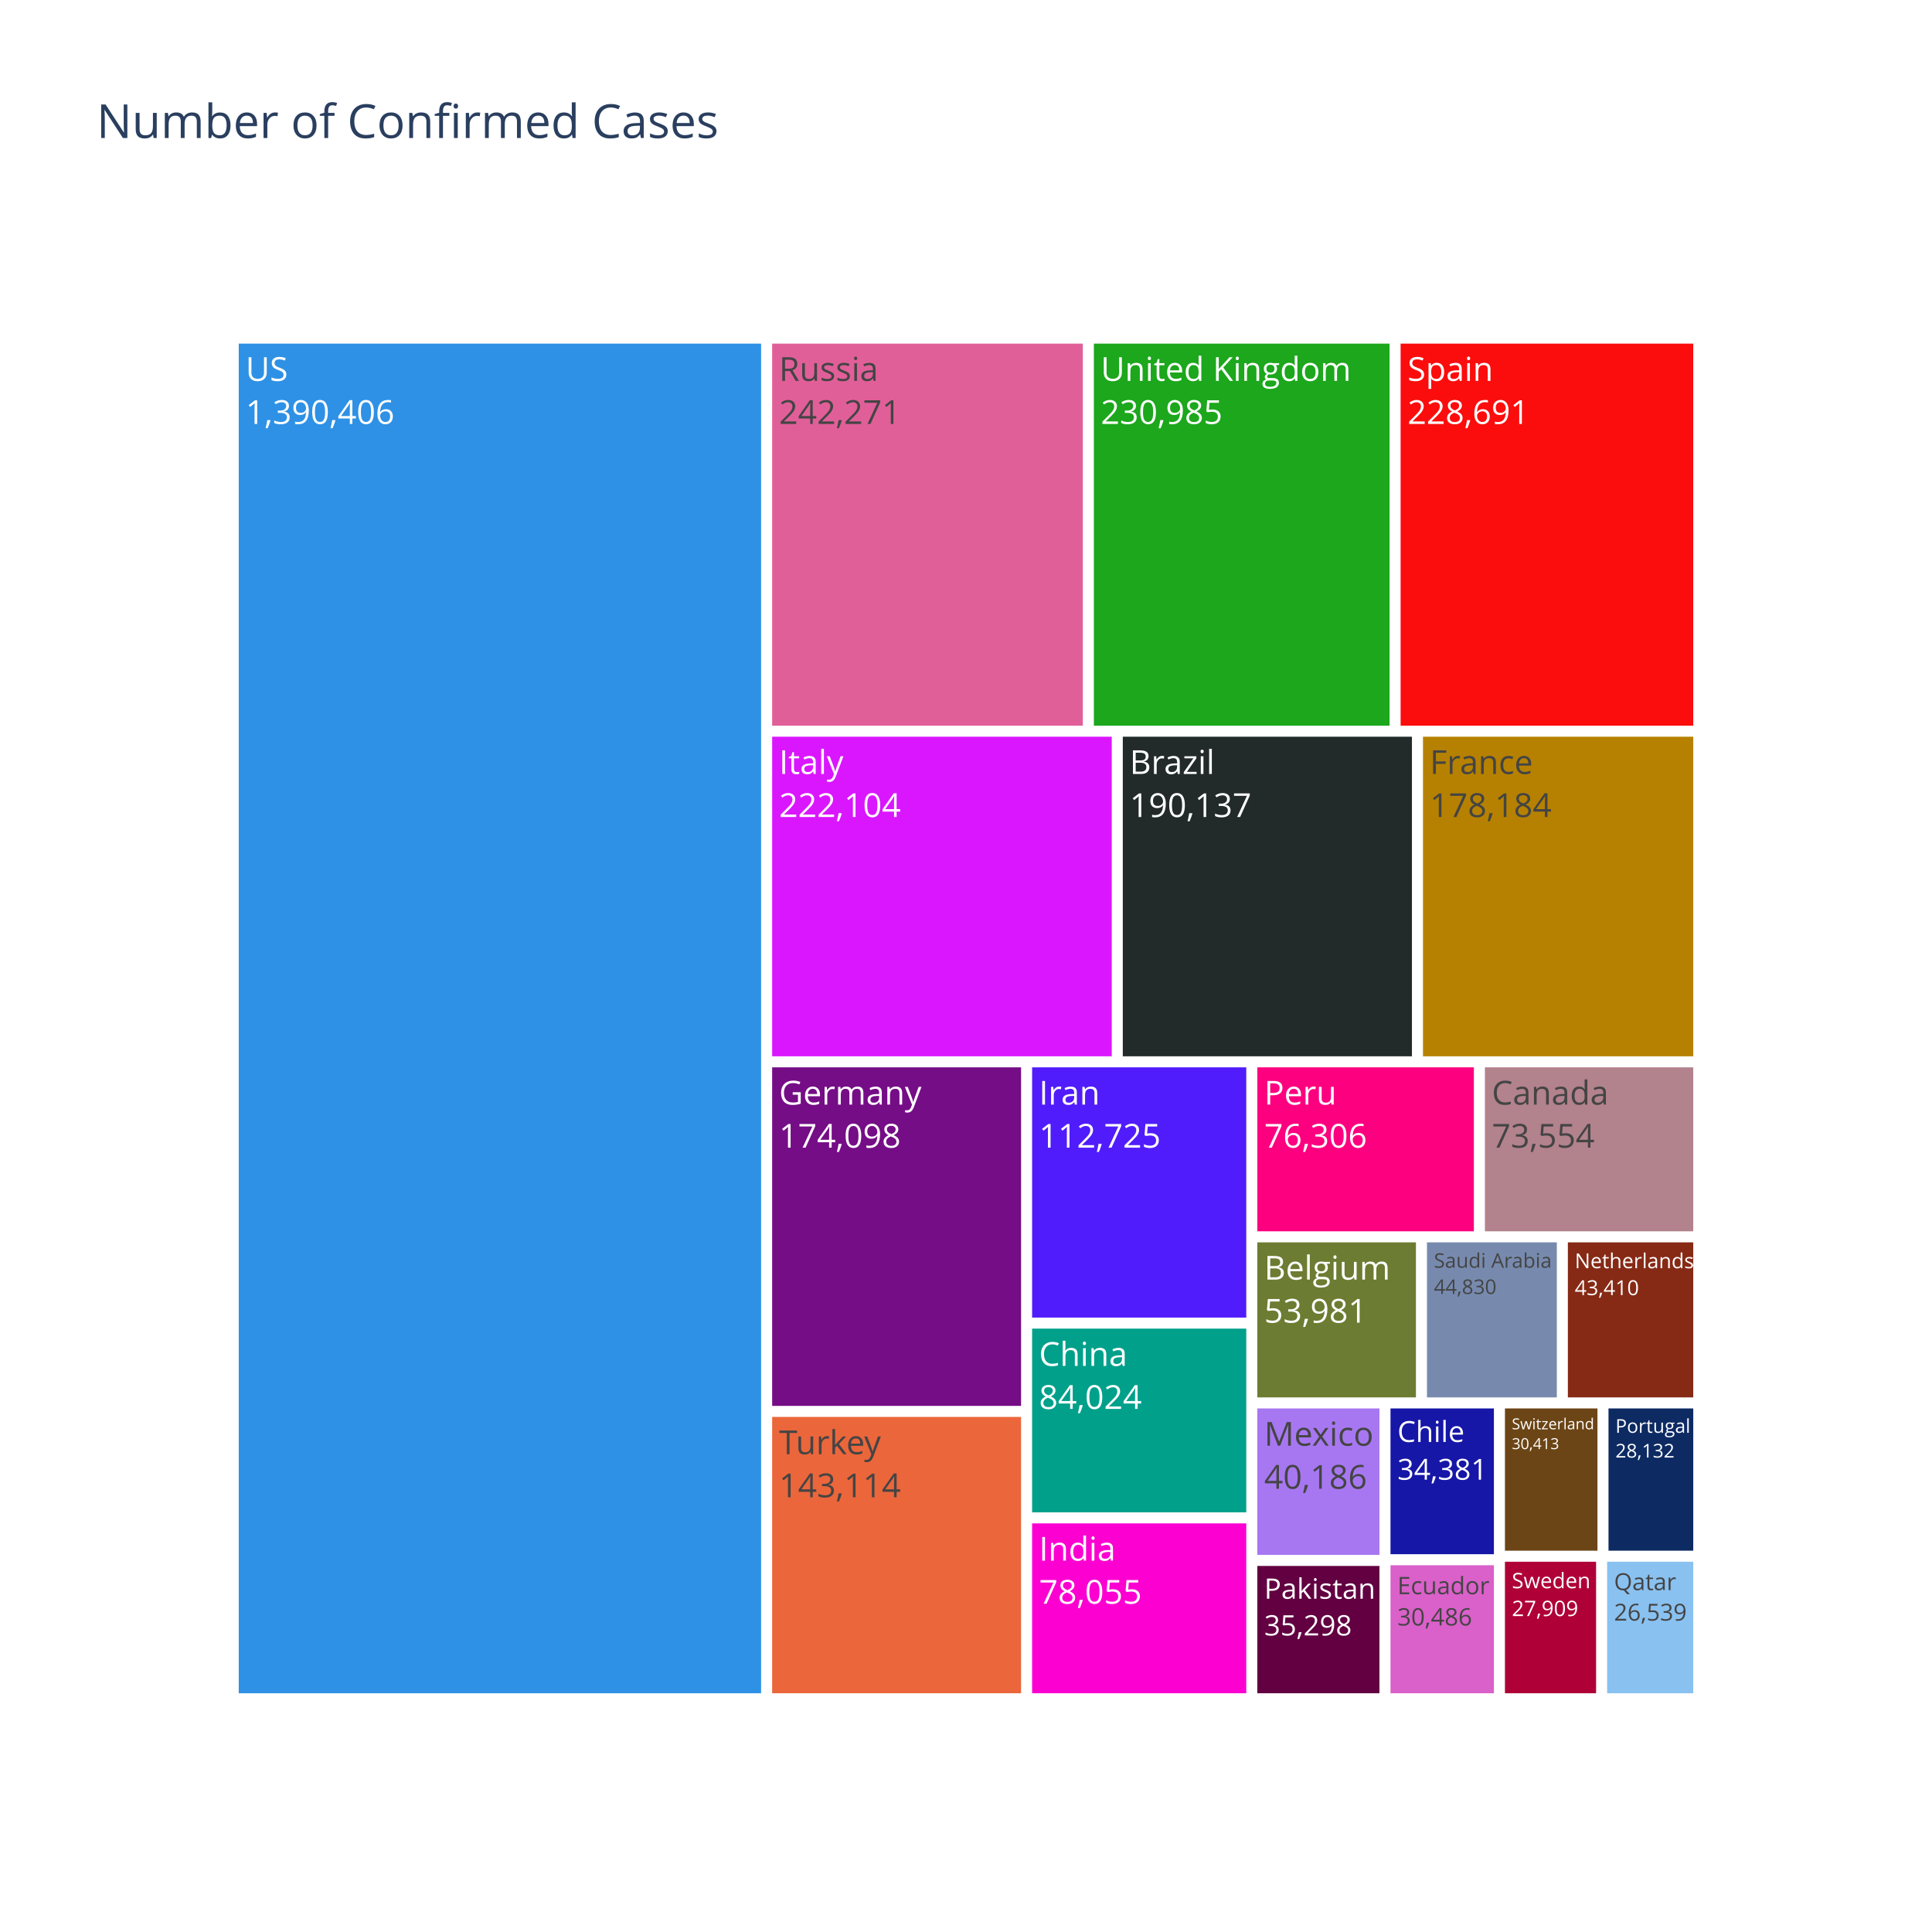
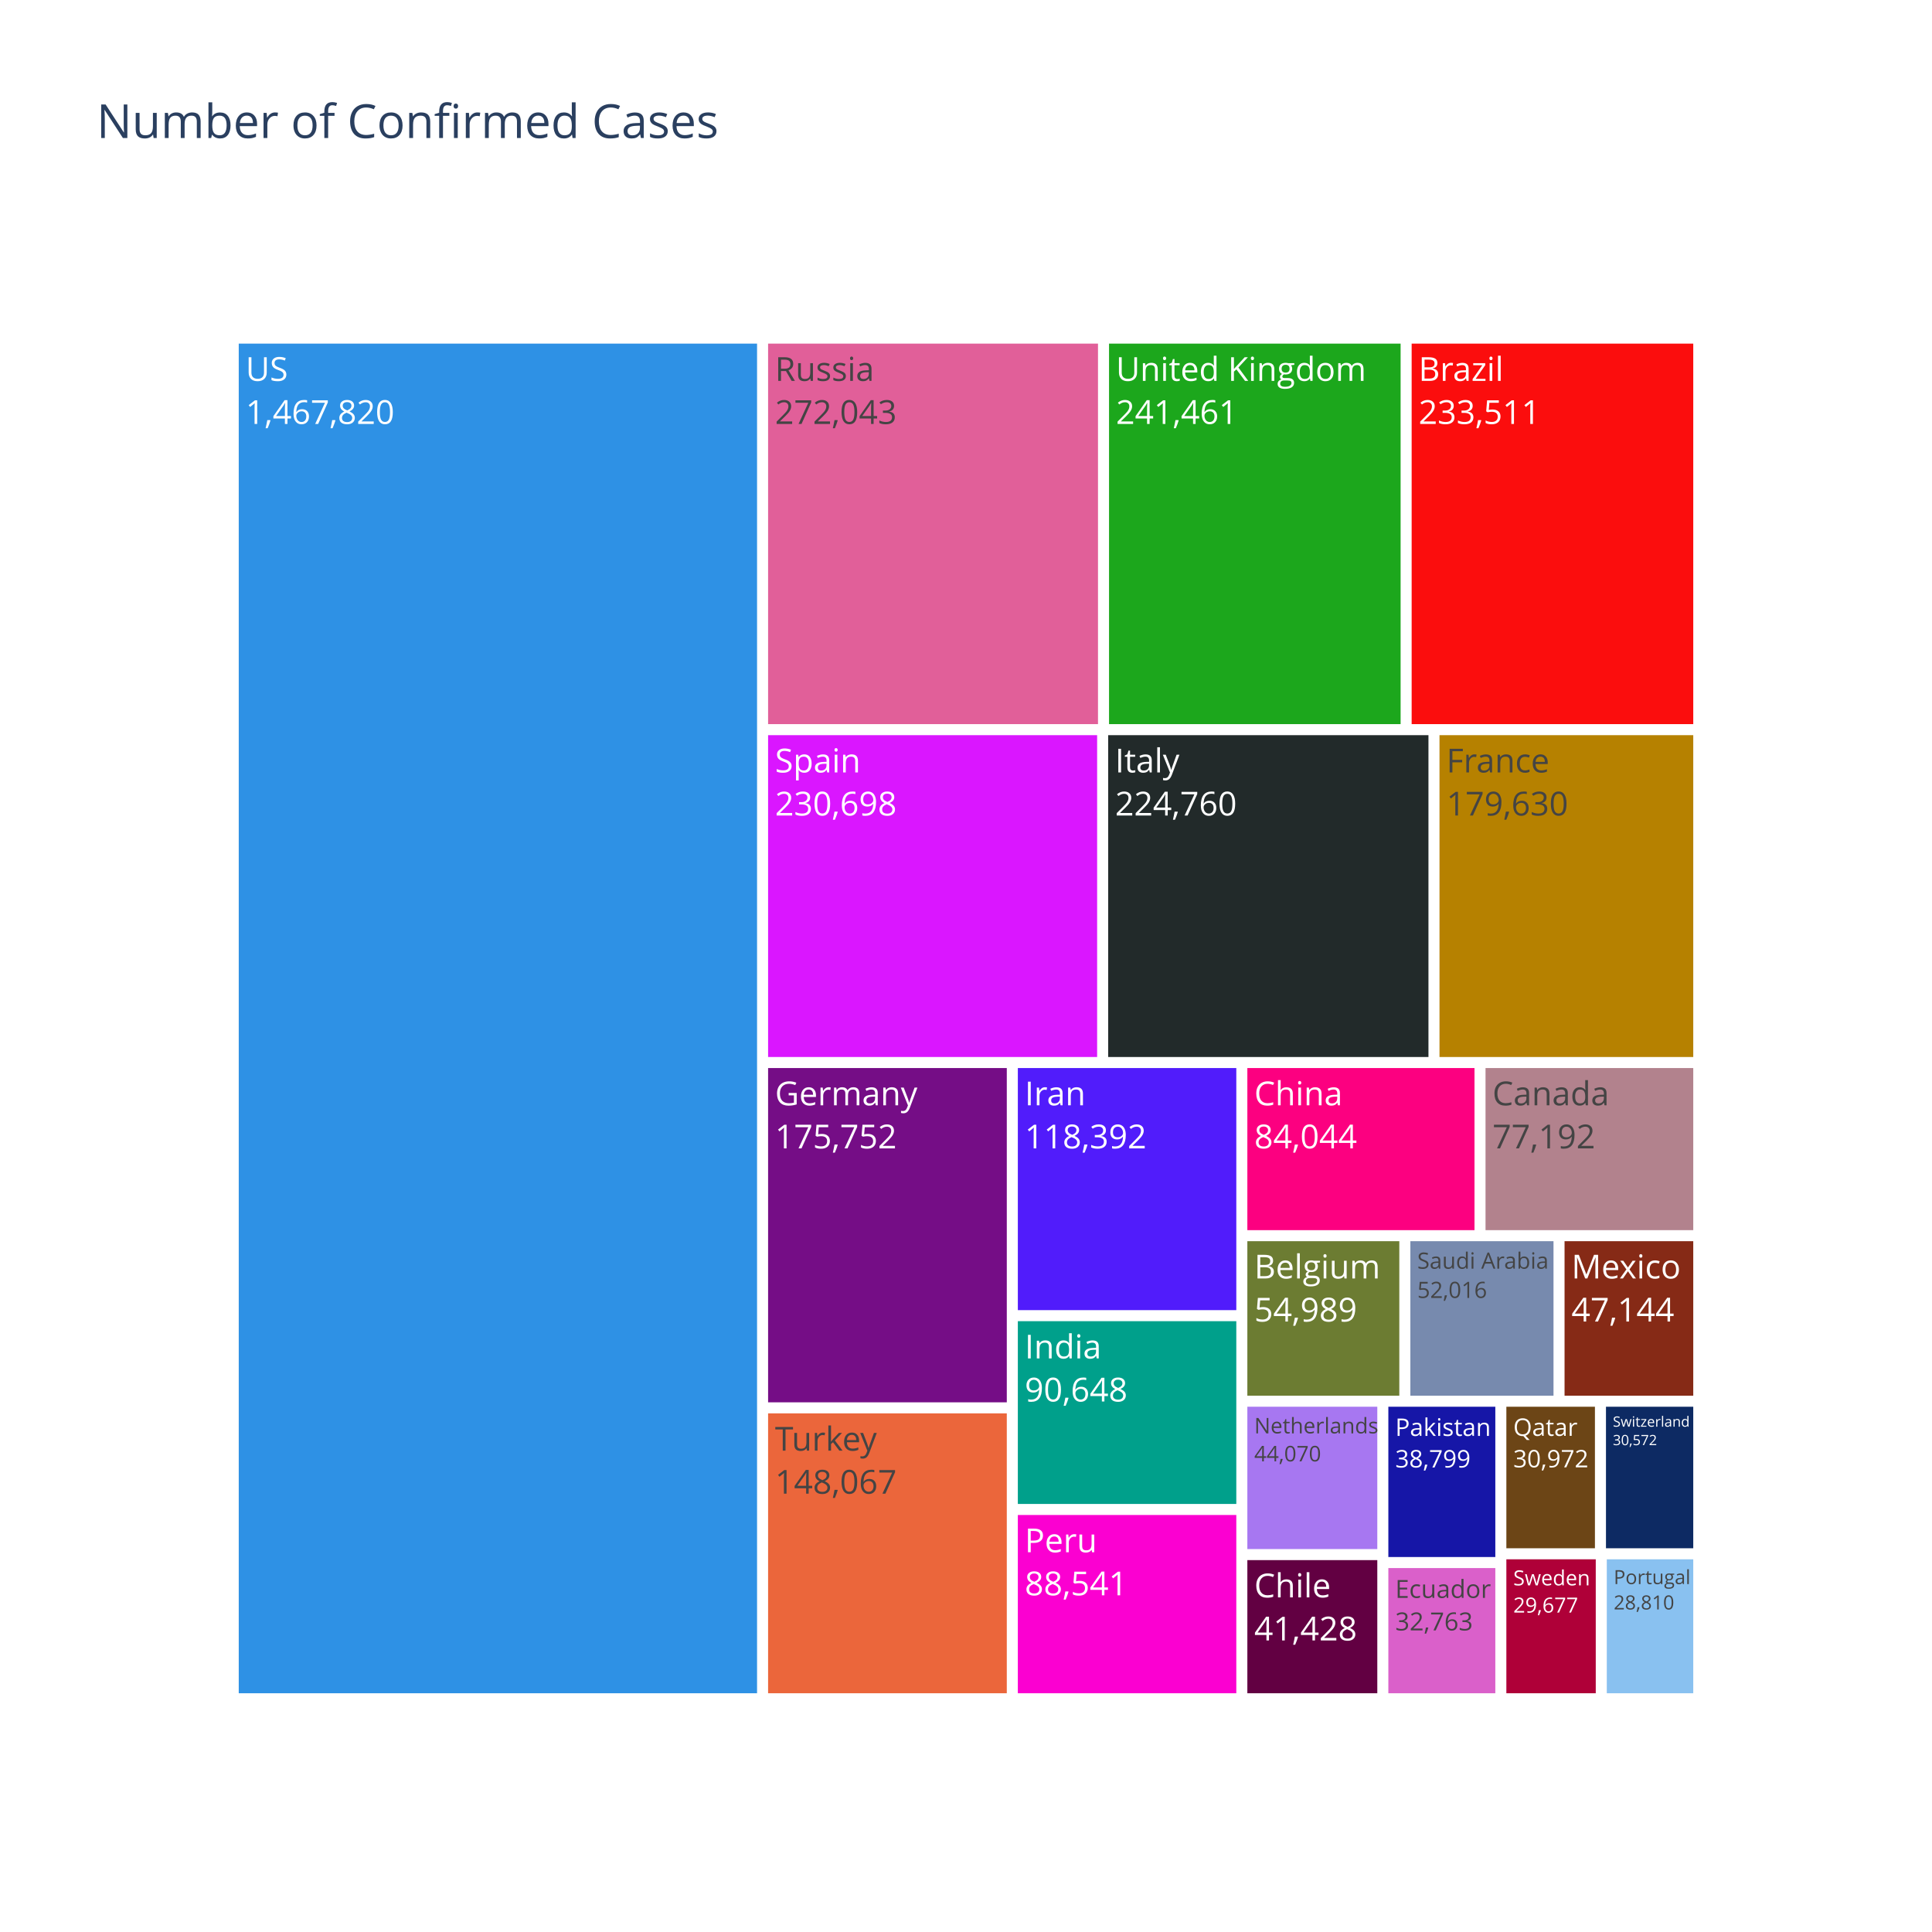
<svg xmlns="http://www.w3.org/2000/svg" class="main-svg" width="700" height="700" style="" viewBox="0 0 700 700">
  <rect x="0" y="0" width="700" height="700" style="fill: rgb(255, 255, 255); fill-opacity: 1;" />
-   <defs id="defs-e73ad4">
+   <defs id="defs-1c6aef">
    <g class="clips" />
    <g class="gradients" />
  </defs>
  <g class="bglayer" />
  <g class="layer-below">
    <g class="imagelayer" />
    <g class="shapelayer" />
  </g>
  <g class="cartesianlayer" />
  <g class="polarlayer" />
  <g class="ternarylayer" />
  <g class="geolayer" />
  <g class="funnelarealayer" />
  <g class="pielayer" />
  <g class="treemaplayer">
    <g class="trace treemap" style="opacity: 1;">
      <g class="slice cursor-pointer">
        <path class="surface" d="M80,100L620,100L620,620L80,620Z" style="pointer-events: all; stroke-width: 0; fill: rgb(0, 0, 0); fill-opacity: 0; stroke: rgb(0, 0, 0); stroke-opacity: 0; opacity: 0;" />
        <g class="slicetext">
          <text data-notex="1" class="slicetext" text-anchor="start" x="0" y="0" style="font-family: 'Open Sans', verdana, arial, sans-serif; font-size: 12px; fill: rgb(42, 63, 95); fill-opacity: 1; white-space: pre;" transform="translate(86,114)"> </text>
        </g>
      </g>
      <g class="slice cursor-pointer">
-         <path class="surface" d="M86,124L276.263,124L276.263,614L86,614Z" style="pointer-events: all; stroke-width: 1; fill: rgb(46, 145, 229); fill-opacity: 1; stroke: rgb(255, 255, 255); stroke-opacity: 1; opacity: 1;" />
+         <path class="surface" d="M86,124L274.794,124L274.794,614L86,614Z" style="pointer-events: all; stroke-width: 1; fill: rgb(46, 145, 229); fill-opacity: 1; stroke: rgb(255, 255, 255); stroke-opacity: 1; opacity: 1;" />
        <g class="slicetext">
          <text data-notex="1" class="slicetext" text-anchor="start" x="0" y="0" style="font-family: 'Open Sans', verdana, arial, sans-serif; font-size: 12px; fill: rgb(255, 255, 255); fill-opacity: 1; white-space: pre;" transform="translate(89,138)">
            <tspan class="line" dy="0em" x="0" y="0">US</tspan>
-             <tspan class="line" dy="1.3em" x="0" y="0">1,390,406</tspan>
-           </text>
-         </g>
-       </g>
-       <g class="slice cursor-pointer">
-         <path class="surface" d="M279.263,124L392.83,124L392.83,263.422L279.263,263.422Z" style="pointer-events: all; stroke-width: 1; fill: rgb(225, 95, 153); fill-opacity: 1; stroke: rgb(255, 255, 255); stroke-opacity: 1; opacity: 1;" />
-         <g class="slicetext">
-           <text data-notex="1" class="slicetext" text-anchor="start" x="0" y="0" style="font-family: 'Open Sans', verdana, arial, sans-serif; font-size: 12px; fill: rgb(68, 68, 68); fill-opacity: 1; white-space: pre;" transform="translate(282.2626,138)">
+             <tspan class="line" dy="1.3em" x="0" y="0">1,467,820</tspan>
+           </text>
+         </g>
+       </g>
+       <g class="slice cursor-pointer">
+         <path class="surface" d="M277.794,124L398.324,124L398.324,262.865L277.794,262.865Z" style="pointer-events: all; stroke-width: 1; fill: rgb(225, 95, 153); fill-opacity: 1; stroke: rgb(255, 255, 255); stroke-opacity: 1; opacity: 1;" />
+         <g class="slicetext">
+           <text data-notex="1" class="slicetext" text-anchor="start" x="0" y="0" style="font-family: 'Open Sans', verdana, arial, sans-serif; font-size: 12px; fill: rgb(68, 68, 68); fill-opacity: 1; white-space: pre;" transform="translate(280.794,138)">
            <tspan class="line" dy="0em" x="0" y="0">Russia</tspan>
-             <tspan class="line" dy="1.3em" x="0" y="0">242,271</tspan>
-           </text>
-         </g>
-       </g>
-       <g class="slice cursor-pointer">
-         <path class="surface" d="M395.83,124L503.967,124L503.967,263.422L395.83,263.422Z" style="pointer-events: all; stroke-width: 1; fill: rgb(28, 167, 28); fill-opacity: 1; stroke: rgb(255, 255, 255); stroke-opacity: 1; opacity: 1;" />
-         <g class="slicetext">
-           <text data-notex="1" class="slicetext" text-anchor="start" x="0" y="0" style="font-family: 'Open Sans', verdana, arial, sans-serif; font-size: 12px; fill: rgb(255, 255, 255); fill-opacity: 1; white-space: pre;" transform="translate(398.8298,138)">
+             <tspan class="line" dy="1.3em" x="0" y="0">272,043</tspan>
+           </text>
+         </g>
+       </g>
+       <g class="slice cursor-pointer">
+         <path class="surface" d="M401.324,124L507.967,124L507.967,262.865L401.324,262.865Z" style="pointer-events: all; stroke-width: 1; fill: rgb(28, 167, 28); fill-opacity: 1; stroke: rgb(255, 255, 255); stroke-opacity: 1; opacity: 1;" />
+         <g class="slicetext">
+           <text data-notex="1" class="slicetext" text-anchor="start" x="0" y="0" style="font-family: 'Open Sans', verdana, arial, sans-serif; font-size: 12px; fill: rgb(255, 255, 255); fill-opacity: 1; white-space: pre;" transform="translate(404.3238,138)">
            <tspan class="line" dy="0em" x="0" y="0">United Kingdom</tspan>
-             <tspan class="line" dy="1.3em" x="0" y="0">230,985</tspan>
-           </text>
-         </g>
-       </g>
-       <g class="slice cursor-pointer">
-         <path class="surface" d="M506.967,124L614,124L614,263.422L506.967,263.422Z" style="pointer-events: all; stroke-width: 1; fill: rgb(251, 13, 13); fill-opacity: 1; stroke: rgb(255, 255, 255); stroke-opacity: 1; opacity: 1;" />
-         <g class="slicetext">
-           <text data-notex="1" class="slicetext" text-anchor="start" x="0" y="0" style="font-family: 'Open Sans', verdana, arial, sans-serif; font-size: 12px; fill: rgb(255, 255, 255); fill-opacity: 1; white-space: pre;" transform="translate(509.9668,138)">
+             <tspan class="line" dy="1.3em" x="0" y="0">241,461</tspan>
+           </text>
+         </g>
+       </g>
+       <g class="slice cursor-pointer">
+         <path class="surface" d="M510.967,124L614,124L614,262.865L510.967,262.865Z" style="pointer-events: all; stroke-width: 1; fill: rgb(251, 13, 13); fill-opacity: 1; stroke: rgb(255, 255, 255); stroke-opacity: 1; opacity: 1;" />
+         <g class="slicetext">
+           <text data-notex="1" class="slicetext" text-anchor="start" x="0" y="0" style="font-family: 'Open Sans', verdana, arial, sans-serif; font-size: 12px; fill: rgb(255, 255, 255); fill-opacity: 1; white-space: pre;" transform="translate(513.9669,138)">
+             <tspan class="line" dy="0em" x="0" y="0">Brazil</tspan>
+             <tspan class="line" dy="1.3em" x="0" y="0">233,511</tspan>
+           </text>
+         </g>
+       </g>
+       <g class="slice cursor-pointer">
+         <path class="surface" d="M277.794,265.865L398.012,265.865L398.012,383.474L277.794,383.474Z" style="pointer-events: all; stroke-width: 1; fill: rgb(218, 22, 255); fill-opacity: 1; stroke: rgb(255, 255, 255); stroke-opacity: 1; opacity: 1;" />
+         <g class="slicetext">
+           <text data-notex="1" class="slicetext" text-anchor="start" x="0" y="0" style="font-family: 'Open Sans', verdana, arial, sans-serif; font-size: 12px; fill: rgb(255, 255, 255); fill-opacity: 1; white-space: pre;" transform="translate(280.794,279.8649)">
            <tspan class="line" dy="0em" x="0" y="0">Spain</tspan>
-             <tspan class="line" dy="1.3em" x="0" y="0">228,691</tspan>
-           </text>
-         </g>
-       </g>
-       <g class="slice cursor-pointer">
-         <path class="surface" d="M279.263,266.422L403.311,266.422L403.311,383.217L279.263,383.217Z" style="pointer-events: all; stroke-width: 1; fill: rgb(218, 22, 255); fill-opacity: 1; stroke: rgb(255, 255, 255); stroke-opacity: 1; opacity: 1;" />
-         <g class="slicetext">
-           <text data-notex="1" class="slicetext" text-anchor="start" x="0" y="0" style="font-family: 'Open Sans', verdana, arial, sans-serif; font-size: 12px; fill: rgb(255, 255, 255); fill-opacity: 1; white-space: pre;" transform="translate(282.2626,280.4224)">
+             <tspan class="line" dy="1.3em" x="0" y="0">230,698</tspan>
+           </text>
+         </g>
+       </g>
+       <g class="slice cursor-pointer">
+         <path class="surface" d="M401.012,265.865L518.058,265.865L518.058,383.474L401.012,383.474Z" style="pointer-events: all; stroke-width: 1; fill: rgb(34, 42, 42); fill-opacity: 1; stroke: rgb(255, 255, 255); stroke-opacity: 1; opacity: 1;" />
+         <g class="slicetext">
+           <text data-notex="1" class="slicetext" text-anchor="start" x="0" y="0" style="font-family: 'Open Sans', verdana, arial, sans-serif; font-size: 12px; fill: rgb(255, 255, 255); fill-opacity: 1; white-space: pre;" transform="translate(404.0118,279.8649)">
            <tspan class="line" dy="0em" x="0" y="0">Italy</tspan>
-             <tspan class="line" dy="1.3em" x="0" y="0">222,104</tspan>
-           </text>
-         </g>
-       </g>
-       <g class="slice cursor-pointer">
-         <path class="surface" d="M406.311,266.422L512.074,266.422L512.074,383.217L406.311,383.217Z" style="pointer-events: all; stroke-width: 1; fill: rgb(34, 42, 42); fill-opacity: 1; stroke: rgb(255, 255, 255); stroke-opacity: 1; opacity: 1;" />
-         <g class="slicetext">
-           <text data-notex="1" class="slicetext" text-anchor="start" x="0" y="0" style="font-family: 'Open Sans', verdana, arial, sans-serif; font-size: 12px; fill: rgb(255, 255, 255); fill-opacity: 1; white-space: pre;" transform="translate(409.3115,280.4224)">
-             <tspan class="line" dy="0em" x="0" y="0">Brazil</tspan>
-             <tspan class="line" dy="1.3em" x="0" y="0">190,137</tspan>
-           </text>
-         </g>
-       </g>
-       <g class="slice cursor-pointer">
-         <path class="surface" d="M515.074,266.422L614,266.422L614,383.217L515.074,383.217Z" style="pointer-events: all; stroke-width: 1; fill: rgb(182, 129, 0); fill-opacity: 1; stroke: rgb(255, 255, 255); stroke-opacity: 1; opacity: 1;" />
-         <g class="slicetext">
-           <text data-notex="1" class="slicetext" text-anchor="start" x="0" y="0" style="font-family: 'Open Sans', verdana, arial, sans-serif; font-size: 12px; fill: rgb(68, 68, 68); fill-opacity: 1; white-space: pre;" transform="translate(518.0744,280.4224)">
+             <tspan class="line" dy="1.3em" x="0" y="0">224,760</tspan>
+           </text>
+         </g>
+       </g>
+       <g class="slice cursor-pointer">
+         <path class="surface" d="M521.058,265.865L614,265.865L614,383.474L521.058,383.474Z" style="pointer-events: all; stroke-width: 1; fill: rgb(182, 129, 0); fill-opacity: 1; stroke: rgb(255, 255, 255); stroke-opacity: 1; opacity: 1;" />
+         <g class="slicetext">
+           <text data-notex="1" class="slicetext" text-anchor="start" x="0" y="0" style="font-family: 'Open Sans', verdana, arial, sans-serif; font-size: 12px; fill: rgb(68, 68, 68); fill-opacity: 1; white-space: pre;" transform="translate(524.0581,279.8649)">
            <tspan class="line" dy="0em" x="0" y="0">France</tspan>
-             <tspan class="line" dy="1.3em" x="0" y="0">178,184</tspan>
-           </text>
-         </g>
-       </g>
-       <g class="slice cursor-pointer">
-         <path class="surface" d="M279.263,386.217L370.452,386.217L370.452,509.88L279.263,509.88Z" style="pointer-events: all; stroke-width: 1; fill: rgb(117, 13, 134); fill-opacity: 1; stroke: rgb(255, 255, 255); stroke-opacity: 1; opacity: 1;" />
-         <g class="slicetext">
-           <text data-notex="1" class="slicetext" text-anchor="start" x="0" y="0" style="font-family: 'Open Sans', verdana, arial, sans-serif; font-size: 12px; fill: rgb(255, 255, 255); fill-opacity: 1; white-space: pre;" transform="translate(282.2626,400.2175)">
+             <tspan class="line" dy="1.3em" x="0" y="0">179,630</tspan>
+           </text>
+         </g>
+       </g>
+       <g class="slice cursor-pointer">
+         <path class="surface" d="M277.794,386.474L365.282,386.474L365.282,508.591L277.794,508.591Z" style="pointer-events: all; stroke-width: 1; fill: rgb(117, 13, 134); fill-opacity: 1; stroke: rgb(255, 255, 255); stroke-opacity: 1; opacity: 1;" />
+         <g class="slicetext">
+           <text data-notex="1" class="slicetext" text-anchor="start" x="0" y="0" style="font-family: 'Open Sans', verdana, arial, sans-serif; font-size: 12px; fill: rgb(255, 255, 255); fill-opacity: 1; white-space: pre;" transform="translate(280.794,400.4739)">
            <tspan class="line" dy="0em" x="0" y="0">Germany</tspan>
-             <tspan class="line" dy="1.3em" x="0" y="0">174,098</tspan>
-           </text>
-         </g>
-       </g>
-       <g class="slice cursor-pointer">
-         <path class="surface" d="M279.263,512.88L370.452,512.88L370.452,614L279.263,614Z" style="pointer-events: all; stroke-width: 1; fill: rgb(235, 102, 59); fill-opacity: 1; stroke: rgb(255, 255, 255); stroke-opacity: 1; opacity: 1;" />
-         <g class="slicetext">
-           <text data-notex="1" class="slicetext" text-anchor="start" x="0" y="0" style="font-family: 'Open Sans', verdana, arial, sans-serif; font-size: 12px; fill: rgb(68, 68, 68); fill-opacity: 1; white-space: pre;" transform="translate(282.2626,526.8797)">
+             <tspan class="line" dy="1.3em" x="0" y="0">175,752</tspan>
+           </text>
+         </g>
+       </g>
+       <g class="slice cursor-pointer">
+         <path class="surface" d="M277.794,511.591L365.282,511.591L365.282,614L277.794,614Z" style="pointer-events: all; stroke-width: 1; fill: rgb(235, 102, 59); fill-opacity: 1; stroke: rgb(255, 255, 255); stroke-opacity: 1; opacity: 1;" />
+         <g class="slicetext">
+           <text data-notex="1" class="slicetext" text-anchor="start" x="0" y="0" style="font-family: 'Open Sans', verdana, arial, sans-serif; font-size: 12px; fill: rgb(68, 68, 68); fill-opacity: 1; white-space: pre;" transform="translate(280.794,525.5914)">
            <tspan class="line" dy="0em" x="0" y="0">Turkey</tspan>
-             <tspan class="line" dy="1.3em" x="0" y="0">143,114</tspan>
-           </text>
-         </g>
-       </g>
-       <g class="slice cursor-pointer">
-         <path class="surface" d="M373.452,386.217L452.048,386.217L452.048,477.885L373.452,477.885Z" style="pointer-events: all; stroke-width: 1; fill: rgb(81, 28, 251); fill-opacity: 1; stroke: rgb(255, 255, 255); stroke-opacity: 1; opacity: 1;" />
-         <g class="slicetext">
-           <text data-notex="1" class="slicetext" text-anchor="start" x="0" y="0" style="font-family: 'Open Sans', verdana, arial, sans-serif; font-size: 12px; fill: rgb(255, 255, 255); fill-opacity: 1; white-space: pre;" transform="translate(376.4516,400.2175)">
+             <tspan class="line" dy="1.3em" x="0" y="0">148,067</tspan>
+           </text>
+         </g>
+       </g>
+       <g class="slice cursor-pointer">
+         <path class="surface" d="M368.282,386.474L448.438,386.474L448.438,475.188L368.282,475.188Z" style="pointer-events: all; stroke-width: 1; fill: rgb(81, 28, 251); fill-opacity: 1; stroke: rgb(255, 255, 255); stroke-opacity: 1; opacity: 1;" />
+         <g class="slicetext">
+           <text data-notex="1" class="slicetext" text-anchor="start" x="0" y="0" style="font-family: 'Open Sans', verdana, arial, sans-serif; font-size: 12px; fill: rgb(255, 255, 255); fill-opacity: 1; white-space: pre;" transform="translate(371.2821,400.4739)">
            <tspan class="line" dy="0em" x="0" y="0">Iran</tspan>
-             <tspan class="line" dy="1.3em" x="0" y="0">112,725</tspan>
-           </text>
-         </g>
-       </g>
-       <g class="slice cursor-pointer">
-         <path class="surface" d="M373.452,480.885L452.048,480.885L452.048,548.449L373.452,548.449Z" style="pointer-events: all; stroke-width: 1; fill: rgb(0, 160, 139); fill-opacity: 1; stroke: rgb(255, 255, 255); stroke-opacity: 1; opacity: 1;" />
-         <g class="slicetext">
-           <text data-notex="1" class="slicetext" text-anchor="start" x="0" y="0" style="font-family: 'Open Sans', verdana, arial, sans-serif; font-size: 12px; fill: rgb(255, 255, 255); fill-opacity: 1; white-space: pre;" transform="translate(376.4516,494.8848)">
+             <tspan class="line" dy="1.3em" x="0" y="0">118,392</tspan>
+           </text>
+         </g>
+       </g>
+       <g class="slice cursor-pointer">
+         <path class="surface" d="M368.282,478.188L448.438,478.188L448.438,545.41L368.282,545.41Z" style="pointer-events: all; stroke-width: 1; fill: rgb(0, 160, 139); fill-opacity: 1; stroke: rgb(255, 255, 255); stroke-opacity: 1; opacity: 1;" />
+         <g class="slicetext">
+           <text data-notex="1" class="slicetext" text-anchor="start" x="0" y="0" style="font-family: 'Open Sans', verdana, arial, sans-serif; font-size: 12px; fill: rgb(255, 255, 255); fill-opacity: 1; white-space: pre;" transform="translate(371.2821,492.1883)">
+             <tspan class="line" dy="0em" x="0" y="0">India</tspan>
+             <tspan class="line" dy="1.3em" x="0" y="0">90,648</tspan>
+           </text>
+         </g>
+       </g>
+       <g class="slice cursor-pointer">
+         <path class="surface" d="M368.282,548.41L448.438,548.41L448.438,614L368.282,614Z" style="pointer-events: all; stroke-width: 1; fill: rgb(251, 0, 209); fill-opacity: 1; stroke: rgb(255, 255, 255); stroke-opacity: 1; opacity: 1;" />
+         <g class="slicetext">
+           <text data-notex="1" class="slicetext" text-anchor="start" x="0" y="0" style="font-family: 'Open Sans', verdana, arial, sans-serif; font-size: 12px; fill: rgb(255, 255, 255); fill-opacity: 1; white-space: pre;" transform="translate(371.2821,562.4102)">
+             <tspan class="line" dy="0em" x="0" y="0">Peru</tspan>
+             <tspan class="line" dy="1.3em" x="0" y="0">88,541</tspan>
+           </text>
+         </g>
+       </g>
+       <g class="slice cursor-pointer">
+         <path class="surface" d="M451.438,386.474L534.737,386.474L534.737,446.209L451.438,446.209Z" style="pointer-events: all; stroke-width: 1; fill: rgb(252, 0, 128); fill-opacity: 1; stroke: rgb(255, 255, 255); stroke-opacity: 1; opacity: 1;" />
+         <g class="slicetext">
+           <text data-notex="1" class="slicetext" text-anchor="start" x="0" y="0" style="font-family: 'Open Sans', verdana, arial, sans-serif; font-size: 12px; fill: rgb(255, 255, 255); fill-opacity: 1; white-space: pre;" transform="translate(454.4383,400.4739)">
            <tspan class="line" dy="0em" x="0" y="0">China</tspan>
-             <tspan class="line" dy="1.3em" x="0" y="0">84,024</tspan>
-           </text>
-         </g>
-       </g>
-       <g class="slice cursor-pointer">
-         <path class="surface" d="M373.452,551.449L452.048,551.449L452.048,614L373.452,614Z" style="pointer-events: all; stroke-width: 1; fill: rgb(251, 0, 209); fill-opacity: 1; stroke: rgb(255, 255, 255); stroke-opacity: 1; opacity: 1;" />
-         <g class="slicetext">
-           <text data-notex="1" class="slicetext" text-anchor="start" x="0" y="0" style="font-family: 'Open Sans', verdana, arial, sans-serif; font-size: 12px; fill: rgb(255, 255, 255); fill-opacity: 1; white-space: pre;" transform="translate(376.4516,565.4488)">
-             <tspan class="line" dy="0em" x="0" y="0">India</tspan>
-             <tspan class="line" dy="1.3em" x="0" y="0">78,055</tspan>
-           </text>
-         </g>
-       </g>
-       <g class="slice cursor-pointer">
-         <path class="surface" d="M455.048,386.217L534.511,386.217L534.511,446.627L455.048,446.627Z" style="pointer-events: all; stroke-width: 1; fill: rgb(252, 0, 128); fill-opacity: 1; stroke: rgb(255, 255, 255); stroke-opacity: 1; opacity: 1;" />
-         <g class="slicetext">
-           <text data-notex="1" class="slicetext" text-anchor="start" x="0" y="0" style="font-family: 'Open Sans', verdana, arial, sans-serif; font-size: 12px; fill: rgb(255, 255, 255); fill-opacity: 1; white-space: pre;" transform="translate(458.0484,400.2175)">
-             <tspan class="line" dy="0em" x="0" y="0">Peru</tspan>
-             <tspan class="line" dy="1.3em" x="0" y="0">76,306</tspan>
-           </text>
-         </g>
-       </g>
-       <g class="slice cursor-pointer">
-         <path class="surface" d="M537.511,386.217L614,386.217L614,446.627L537.511,446.627Z" style="pointer-events: all; stroke-width: 1; fill: rgb(178, 130, 141); fill-opacity: 1; stroke: rgb(255, 255, 255); stroke-opacity: 1; opacity: 1;" />
-         <g class="slicetext">
-           <text data-notex="1" class="slicetext" text-anchor="start" x="0" y="0" style="font-family: 'Open Sans', verdana, arial, sans-serif; font-size: 12px; fill: rgb(68, 68, 68); fill-opacity: 1; white-space: pre;" transform="translate(540.5112,400.2175)">
+             <tspan class="line" dy="1.3em" x="0" y="0">84,044</tspan>
+           </text>
+         </g>
+       </g>
+       <g class="slice cursor-pointer">
+         <path class="surface" d="M537.737,386.474L614,386.474L614,446.209L537.737,446.209Z" style="pointer-events: all; stroke-width: 1; fill: rgb(178, 130, 141); fill-opacity: 1; stroke: rgb(255, 255, 255); stroke-opacity: 1; opacity: 1;" />
+         <g class="slicetext">
+           <text data-notex="1" class="slicetext" text-anchor="start" x="0" y="0" style="font-family: 'Open Sans', verdana, arial, sans-serif; font-size: 12px; fill: rgb(68, 68, 68); fill-opacity: 1; white-space: pre;" transform="translate(540.7371,400.4739)">
            <tspan class="line" dy="0em" x="0" y="0">Canada</tspan>
-             <tspan class="line" dy="1.3em" x="0" y="0">73,554</tspan>
-           </text>
-         </g>
-       </g>
-       <g class="slice cursor-pointer">
-         <path class="surface" d="M455.048,449.627L513.518,449.627L513.518,506.804L455.048,506.804Z" style="pointer-events: all; stroke-width: 1; fill: rgb(108, 124, 50); fill-opacity: 1; stroke: rgb(255, 255, 255); stroke-opacity: 1; opacity: 1;" />
-         <g class="slicetext">
-           <text data-notex="1" class="slicetext" text-anchor="start" x="0" y="0" style="font-family: 'Open Sans', verdana, arial, sans-serif; font-size: 12px; fill: rgb(255, 255, 255); fill-opacity: 1; white-space: pre;" transform="translate(458.0484,463.6269)">
+             <tspan class="line" dy="1.3em" x="0" y="0">77,192</tspan>
+           </text>
+         </g>
+       </g>
+       <g class="slice cursor-pointer">
+         <path class="surface" d="M451.438,449.209L507.499,449.209L507.499,506.187L451.438,506.187Z" style="pointer-events: all; stroke-width: 1; fill: rgb(108, 124, 50); fill-opacity: 1; stroke: rgb(255, 255, 255); stroke-opacity: 1; opacity: 1;" />
+         <g class="slicetext">
+           <text data-notex="1" class="slicetext" text-anchor="start" x="0" y="0" style="font-family: 'Open Sans', verdana, arial, sans-serif; font-size: 12px; fill: rgb(255, 255, 255); fill-opacity: 1; white-space: pre;" transform="translate(454.4383,463.2091)">
            <tspan class="line" dy="0em" x="0" y="0">Belgium</tspan>
-             <tspan class="line" dy="1.3em" x="0" y="0">53,981</tspan>
-           </text>
-         </g>
-       </g>
-       <g class="slice cursor-pointer">
-         <path class="surface" d="M516.518,449.627L564.568,449.627L564.568,506.804L516.518,506.804Z" style="pointer-events: all; stroke-width: 1; fill: rgb(119, 138, 174); fill-opacity: 1; stroke: rgb(255, 255, 255); stroke-opacity: 1; opacity: 1;" />
-         <g class="slicetext">
-           <text data-notex="1" class="slicetext" text-anchor="start" x="0" y="0" style="font-family: 'Open Sans', verdana, arial, sans-serif; font-size: 12px; fill: rgb(68, 68, 68); fill-opacity: 1; white-space: pre;" transform="translate(519.5183,459.3258)scale(0.6089973)">
+             <tspan class="line" dy="1.3em" x="0" y="0">54,989</tspan>
+           </text>
+         </g>
+       </g>
+       <g class="slice cursor-pointer">
+         <path class="surface" d="M510.499,449.209L563.366,449.209L563.366,506.187L510.499,506.187Z" style="pointer-events: all; stroke-width: 1; fill: rgb(119, 138, 174); fill-opacity: 1; stroke: rgb(255, 255, 255); stroke-opacity: 1; opacity: 1;" />
+         <g class="slicetext">
+           <text data-notex="1" class="slicetext" text-anchor="start" x="0" y="0" style="font-family: 'Open Sans', verdana, arial, sans-serif; font-size: 12px; fill: rgb(68, 68, 68); fill-opacity: 1; white-space: pre;" transform="translate(513.4985,459.6756)scale(0.6787723)">
            <tspan class="line" dy="0em" x="0" y="0">Saudi Arabia</tspan>
-             <tspan class="line" dy="1.3em" x="0" y="0">44,830</tspan>
-           </text>
-         </g>
-       </g>
-       <g class="slice cursor-pointer">
-         <path class="surface" d="M567.568,449.627L614,449.627L614,506.804L567.568,506.804Z" style="pointer-events: all; stroke-width: 1; fill: rgb(134, 42, 22); fill-opacity: 1; stroke: rgb(255, 255, 255); stroke-opacity: 1; opacity: 1;" />
-         <g class="slicetext">
-           <text data-notex="1" class="slicetext" text-anchor="start" x="0" y="0" style="font-family: 'Open Sans', verdana, arial, sans-serif; font-size: 12px; fill: rgb(255, 255, 255); fill-opacity: 1; white-space: pre;" transform="translate(570.5676,459.499)scale(0.6247395)">
+             <tspan class="line" dy="1.3em" x="0" y="0">52,016</tspan>
+           </text>
+         </g>
+       </g>
+       <g class="slice cursor-pointer">
+         <path class="surface" d="M566.366,449.209L614,449.209L614,506.187L566.366,506.187Z" style="pointer-events: all; stroke-width: 1; fill: rgb(134, 42, 22); fill-opacity: 1; stroke: rgb(255, 255, 255); stroke-opacity: 1; opacity: 1;" />
+         <g class="slicetext">
+           <text data-notex="1" class="slicetext" text-anchor="start" x="0" y="0" style="font-family: 'Open Sans', verdana, arial, sans-serif; font-size: 12px; fill: rgb(255, 255, 255); fill-opacity: 1; white-space: pre;" transform="translate(569.3656,463.2091)">
+             <tspan class="line" dy="0em" x="0" y="0">Mexico</tspan>
+             <tspan class="line" dy="1.3em" x="0" y="0">47,144</tspan>
+           </text>
+         </g>
+       </g>
+       <g class="slice cursor-pointer">
+         <path class="surface" d="M451.438,509.187L499.523,509.187L499.523,561.759L451.438,561.759Z" style="pointer-events: all; stroke-width: 1; fill: rgb(167, 119, 241); fill-opacity: 1; stroke: rgb(255, 255, 255); stroke-opacity: 1; opacity: 1;" />
+         <g class="slicetext">
+           <text data-notex="1" class="slicetext" text-anchor="start" x="0" y="0" style="font-family: 'Open Sans', verdana, arial, sans-serif; font-size: 12px; fill: rgb(68, 68, 68); fill-opacity: 1; white-space: pre;" transform="translate(454.4383,519.3399)scale(0.6502753)">
            <tspan class="line" dy="0em" x="0" y="0">Netherlands</tspan>
-             <tspan class="line" dy="1.3em" x="0" y="0">43,410</tspan>
-           </text>
-         </g>
-       </g>
-       <g class="slice cursor-pointer">
-         <path class="surface" d="M455.048,509.804L500.302,509.804L500.302,563.873L455.048,563.873Z" style="pointer-events: all; stroke-width: 1; fill: rgb(167, 119, 241); fill-opacity: 1; stroke: rgb(255, 255, 255); stroke-opacity: 1; opacity: 1;" />
-         <g class="slicetext">
-           <text data-notex="1" class="slicetext" text-anchor="start" x="0" y="0" style="font-family: 'Open Sans', verdana, arial, sans-serif; font-size: 12px; fill: rgb(68, 68, 68); fill-opacity: 1; white-space: pre;" transform="translate(458.0484,523.804)">
-             <tspan class="line" dy="0em" x="0" y="0">Mexico</tspan>
-             <tspan class="line" dy="1.3em" x="0" y="0">40,186</tspan>
-           </text>
-         </g>
-       </g>
-       <g class="slice cursor-pointer">
-         <path class="surface" d="M455.048,566.873L500.302,566.873L500.302,614L455.048,614Z" style="pointer-events: all; stroke-width: 1; fill: rgb(98, 0, 66); fill-opacity: 1; stroke: rgb(255, 255, 255); stroke-opacity: 1; opacity: 1;" />
-         <g class="slicetext">
-           <text data-notex="1" class="slicetext" text-anchor="start" x="0" y="0" style="font-family: 'Open Sans', verdana, arial, sans-serif; font-size: 12px; fill: rgb(255, 255, 255); fill-opacity: 1; white-space: pre;" transform="translate(458.0484,579.2531)scale(0.8527594)">
+             <tspan class="line" dy="1.3em" x="0" y="0">44,070</tspan>
+           </text>
+         </g>
+       </g>
+       <g class="slice cursor-pointer">
+         <path class="surface" d="M451.438,564.759L499.523,564.759L499.523,614L451.438,614Z" style="pointer-events: all; stroke-width: 1; fill: rgb(98, 0, 66); fill-opacity: 1; stroke: rgb(255, 255, 255); stroke-opacity: 1; opacity: 1;" />
+         <g class="slicetext">
+           <text data-notex="1" class="slicetext" text-anchor="start" x="0" y="0" style="font-family: 'Open Sans', verdana, arial, sans-serif; font-size: 12px; fill: rgb(255, 255, 255); fill-opacity: 1; white-space: pre;" transform="translate(454.4383,578.7592)">
+             <tspan class="line" dy="0em" x="0" y="0">Chile</tspan>
+             <tspan class="line" dy="1.3em" x="0" y="0">41,428</tspan>
+           </text>
+         </g>
+       </g>
+       <g class="slice cursor-pointer">
+         <path class="surface" d="M502.523,509.187L542.282,509.187L542.282,564.64L502.523,564.64Z" style="pointer-events: all; stroke-width: 1; fill: rgb(22, 22, 167); fill-opacity: 1; stroke: rgb(255, 255, 255); stroke-opacity: 1; opacity: 1;" />
+         <g class="slicetext">
+           <text data-notex="1" class="slicetext" text-anchor="start" x="0" y="0" style="font-family: 'Open Sans', verdana, arial, sans-serif; font-size: 12px; fill: rgb(255, 255, 255); fill-opacity: 1; white-space: pre;" transform="translate(505.5233,520.254)scale(0.7333769)">
            <tspan class="line" dy="0em" x="0" y="0">Pakistan</tspan>
-             <tspan class="line" dy="1.3em" x="0" y="0">35,298</tspan>
-           </text>
-         </g>
-       </g>
-       <g class="slice cursor-pointer">
-         <path class="surface" d="M503.302,509.804L541.769,509.804L541.769,563.62L503.302,563.62Z" style="pointer-events: all; stroke-width: 1; fill: rgb(22, 22, 167); fill-opacity: 1; stroke: rgb(255, 255, 255); stroke-opacity: 1; opacity: 1;" />
-         <g class="slicetext">
-           <text data-notex="1" class="slicetext" text-anchor="start" x="0" y="0" style="font-family: 'Open Sans', verdana, arial, sans-serif; font-size: 12px; fill: rgb(255, 255, 255); fill-opacity: 1; white-space: pre;" transform="translate(506.302,522.4481)scale(0.8767353)">
-             <tspan class="line" dy="0em" x="0" y="0">Chile</tspan>
-             <tspan class="line" dy="1.3em" x="0" y="0">34,381</tspan>
-           </text>
-         </g>
-       </g>
-       <g class="slice cursor-pointer">
-         <path class="surface" d="M503.302,566.62L541.769,566.62L541.769,614L503.302,614Z" style="pointer-events: all; stroke-width: 1; fill: rgb(218, 96, 202); fill-opacity: 1; stroke: rgb(255, 255, 255); stroke-opacity: 1; opacity: 1;" />
-         <g class="slicetext">
-           <text data-notex="1" class="slicetext" text-anchor="start" x="0" y="0" style="font-family: 'Open Sans', verdana, arial, sans-serif; font-size: 12px; fill: rgb(68, 68, 68); fill-opacity: 1; white-space: pre;" transform="translate(506.302,577.6093)scale(0.7262715)">
+             <tspan class="line" dy="1.3em" x="0" y="0">38,799</tspan>
+           </text>
+         </g>
+       </g>
+       <g class="slice cursor-pointer">
+         <path class="surface" d="M502.523,567.64L542.282,567.64L542.282,614L502.523,614Z" style="pointer-events: all; stroke-width: 1; fill: rgb(218, 96, 202); fill-opacity: 1; stroke: rgb(255, 255, 255); stroke-opacity: 1; opacity: 1;" />
+         <g class="slicetext">
+           <text data-notex="1" class="slicetext" text-anchor="start" x="0" y="0" style="font-family: 'Open Sans', verdana, arial, sans-serif; font-size: 12px; fill: rgb(68, 68, 68); fill-opacity: 1; white-space: pre;" transform="translate(505.5233,578.9471)scale(0.7551654)">
            <tspan class="line" dy="0em" x="0" y="0">Ecuador</tspan>
-             <tspan class="line" dy="1.3em" x="0" y="0">30,486</tspan>
-           </text>
-         </g>
-       </g>
-       <g class="slice cursor-pointer">
-         <path class="surface" d="M544.769,509.804L579.291,509.804L579.291,562.345L544.769,562.345Z" style="pointer-events: all; stroke-width: 1; fill: rgb(108, 69, 22); fill-opacity: 1; stroke: rgb(255, 255, 255); stroke-opacity: 1; opacity: 1;" />
-         <g class="slicetext">
-           <text data-notex="1" class="slicetext" text-anchor="start" x="0" y="0" style="font-family: 'Open Sans', verdana, arial, sans-serif; font-size: 12px; fill: rgb(255, 255, 255); fill-opacity: 1; white-space: pre;" transform="translate(547.7686,517.862)scale(0.459814)">
+             <tspan class="line" dy="1.3em" x="0" y="0">32,763</tspan>
+           </text>
+         </g>
+       </g>
+       <g class="slice cursor-pointer">
+         <path class="surface" d="M545.282,509.187L578.374,509.187L578.374,561.466L545.282,561.466Z" style="pointer-events: all; stroke-width: 1; fill: rgb(108, 69, 22); fill-opacity: 1; stroke: rgb(255, 255, 255); stroke-opacity: 1; opacity: 1;" />
+         <g class="slicetext">
+           <text data-notex="1" class="slicetext" text-anchor="start" x="0" y="0" style="font-family: 'Open Sans', verdana, arial, sans-serif; font-size: 12px; fill: rgb(255, 255, 255); fill-opacity: 1; white-space: pre;" transform="translate(548.2815,520.2345)scale(0.7316062)">
+             <tspan class="line" dy="0em" x="0" y="0">Qatar</tspan>
+             <tspan class="line" dy="1.3em" x="0" y="0">30,972</tspan>
+           </text>
+         </g>
+       </g>
+       <g class="slice cursor-pointer">
+         <path class="surface" d="M581.374,509.187L614,509.187L614,561.466L581.374,561.466Z" style="pointer-events: all; stroke-width: 1; fill: rgb(13, 42, 99); fill-opacity: 1; stroke: rgb(255, 255, 255); stroke-opacity: 1; opacity: 1;" />
+         <g class="slicetext">
+           <text data-notex="1" class="slicetext" text-anchor="start" x="0" y="0" style="font-family: 'Open Sans', verdana, arial, sans-serif; font-size: 12px; fill: rgb(255, 255, 255); fill-opacity: 1; white-space: pre;" transform="translate(584.3738,516.9085)scale(0.4292379)">
            <tspan class="line" dy="0em" x="0" y="0">Switzerland</tspan>
-             <tspan class="line" dy="1.3em" x="0" y="0">30,413</tspan>
-           </text>
-         </g>
-       </g>
-       <g class="slice cursor-pointer">
-         <path class="surface" d="M582.291,509.804L614,509.804L614,562.345L582.291,562.345Z" style="pointer-events: all; stroke-width: 1; fill: rgb(13, 42, 99); fill-opacity: 1; stroke: rgb(255, 255, 255); stroke-opacity: 1; opacity: 1;" />
-         <g class="slicetext">
-           <text data-notex="1" class="slicetext" text-anchor="start" x="0" y="0" style="font-family: 'Open Sans', verdana, arial, sans-serif; font-size: 12px; fill: rgb(255, 255, 255); fill-opacity: 1; white-space: pre;" transform="translate(585.2914,519.1301)scale(0.5750961)">
+             <tspan class="line" dy="1.3em" x="0" y="0">30,572</tspan>
+           </text>
+         </g>
+       </g>
+       <g class="slice cursor-pointer">
+         <path class="surface" d="M545.282,564.466L578.672,564.466L578.672,614L545.282,614Z" style="pointer-events: all; stroke-width: 1; fill: rgb(175, 0, 56); fill-opacity: 1; stroke: rgb(255, 255, 255); stroke-opacity: 1; opacity: 1;" />
+         <g class="slicetext">
+           <text data-notex="1" class="slicetext" text-anchor="start" x="0" y="0" style="font-family: 'Open Sans', verdana, arial, sans-serif; font-size: 12px; fill: rgb(255, 255, 255); fill-opacity: 1; white-space: pre;" transform="translate(548.2815,574.4127)scale(0.6314881)">
+             <tspan class="line" dy="0em" x="0" y="0">Sweden</tspan>
+             <tspan class="line" dy="1.3em" x="0" y="0">29,677</tspan>
+           </text>
+         </g>
+       </g>
+       <g class="slice cursor-pointer">
+         <path class="surface" d="M581.672,564.466L614,564.466L614,614L581.672,614Z" style="pointer-events: all; stroke-width: 1; fill: rgb(137, 193, 240); fill-opacity: 1; stroke: rgb(255, 255, 255); stroke-opacity: 1; opacity: 1;" />
+         <g class="slicetext">
+           <text data-notex="1" class="slicetext" text-anchor="start" x="0" y="0" style="font-family: 'Open Sans', verdana, arial, sans-serif; font-size: 12px; fill: rgb(68, 68, 68); fill-opacity: 1; white-space: pre;" transform="translate(584.6723,573.9447)scale(0.5889444)">
            <tspan class="line" dy="0em" x="0" y="0">Portugal</tspan>
-             <tspan class="line" dy="1.3em" x="0" y="0">28,132</tspan>
-           </text>
-         </g>
-       </g>
-       <g class="slice cursor-pointer">
-         <path class="surface" d="M544.769,565.345L578.793,565.345L578.793,614L544.769,614Z" style="pointer-events: all; stroke-width: 1; fill: rgb(175, 0, 56); fill-opacity: 1; stroke: rgb(255, 255, 255); stroke-opacity: 1; opacity: 1;" />
-         <g class="slicetext">
-           <text data-notex="1" class="slicetext" text-anchor="start" x="0" y="0" style="font-family: 'Open Sans', verdana, arial, sans-serif; font-size: 12px; fill: rgb(255, 255, 255); fill-opacity: 1; white-space: pre;" transform="translate(547.7686,575.4525)scale(0.6460967)">
-             <tspan class="line" dy="0em" x="0" y="0">Sweden</tspan>
-             <tspan class="line" dy="1.3em" x="0" y="0">27,909</tspan>
-           </text>
-         </g>
-       </g>
-       <g class="slice cursor-pointer">
-         <path class="surface" d="M581.793,565.345L614,565.345L614,614L581.793,614Z" style="pointer-events: all; stroke-width: 1; fill: rgb(137, 193, 240); fill-opacity: 1; stroke: rgb(255, 255, 255); stroke-opacity: 1; opacity: 1;" />
-         <g class="slicetext">
-           <text data-notex="1" class="slicetext" text-anchor="start" x="0" y="0" style="font-family: 'Open Sans', verdana, arial, sans-serif; font-size: 12px; fill: rgb(68, 68, 68); fill-opacity: 1; white-space: pre;" transform="translate(584.793,576.1301)scale(0.7076991)">
-             <tspan class="line" dy="0em" x="0" y="0">Qatar</tspan>
-             <tspan class="line" dy="1.3em" x="0" y="0">26,539</tspan>
+             <tspan class="line" dy="1.3em" x="0" y="0">28,810</tspan>
          </text>
        </g>
      </g>
    </g>
  </g>
  <g class="sunburstlayer" />
  <g class="glimages" />
-   <defs id="topdefs-e73ad4">
+   <defs id="topdefs-1c6aef">
    <g class="clips" />
  </defs>
  <g class="layer-above">
    <g class="imagelayer" />
    <g class="shapelayer" />
  </g>
  <g class="infolayer">
    <g class="g-gtitle">
      <text class="gtitle" x="35" y="50" text-anchor="start" dy="0em" style="font-family: 'Open Sans', verdana, arial, sans-serif; font-size: 17px; fill: rgb(42, 63, 95); opacity: 1; font-weight: normal; white-space: pre;">Number of Confirmed Cases</text>
    </g>
  </g>
</svg>
